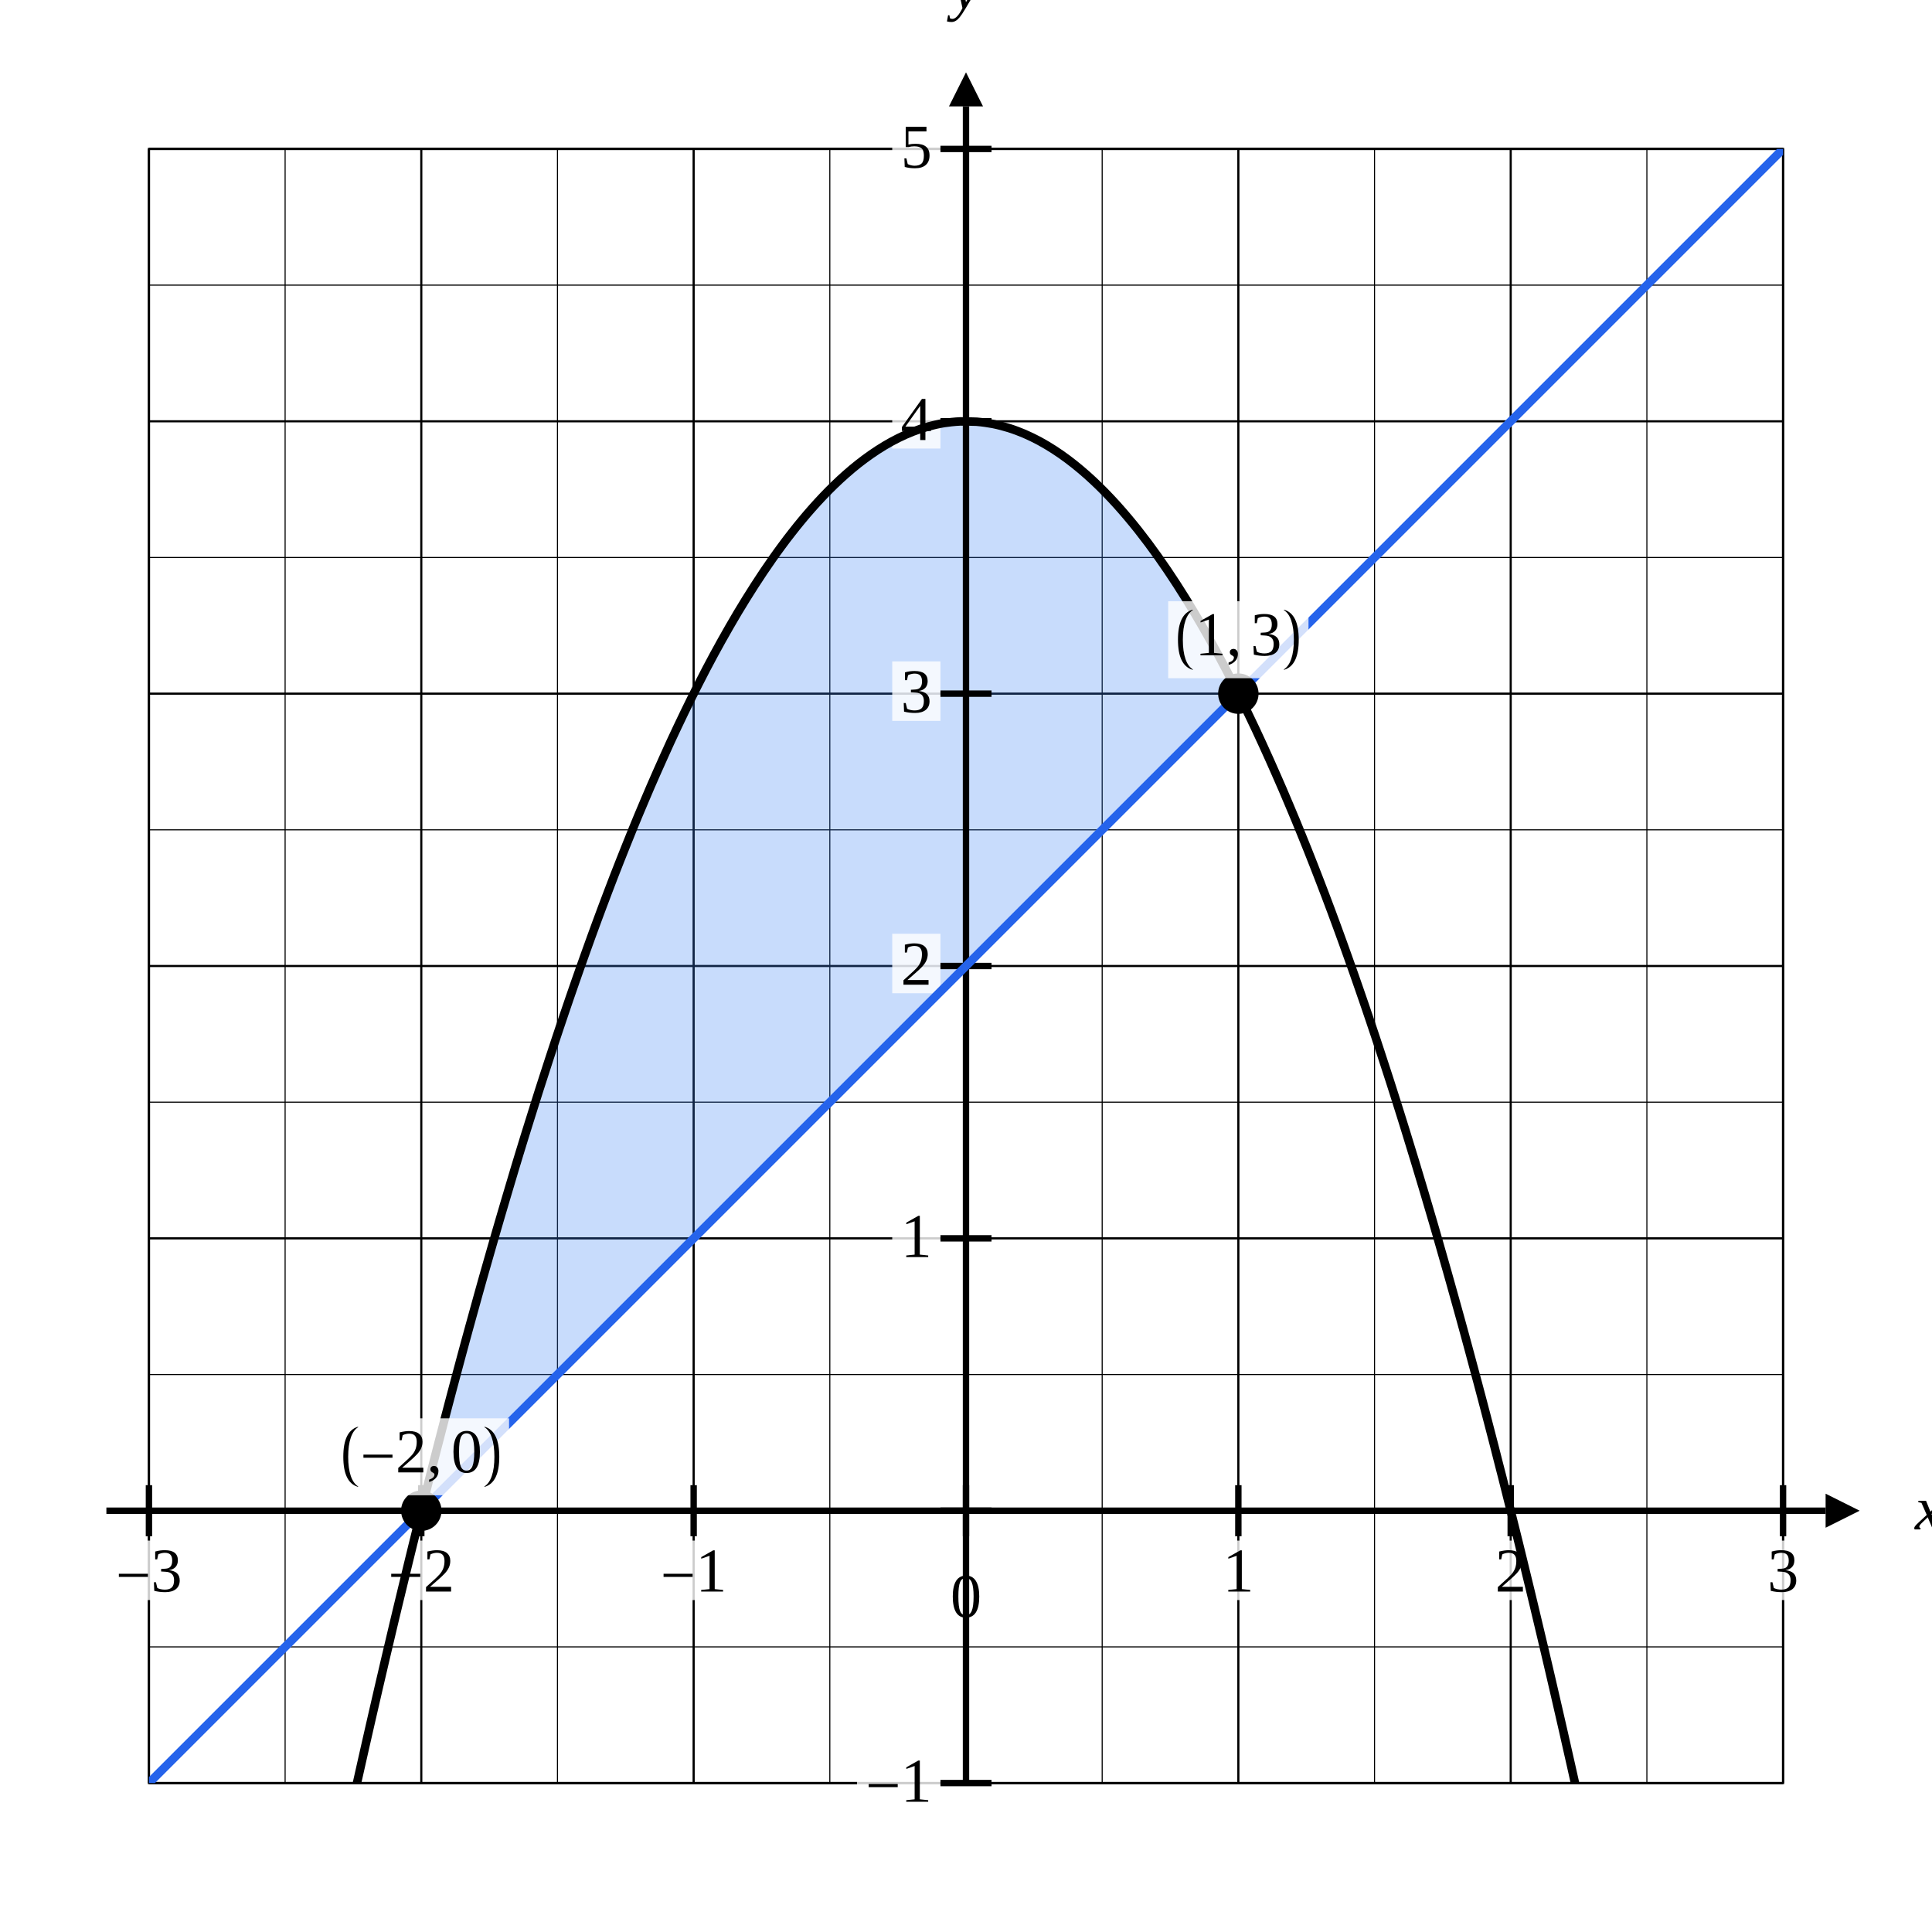
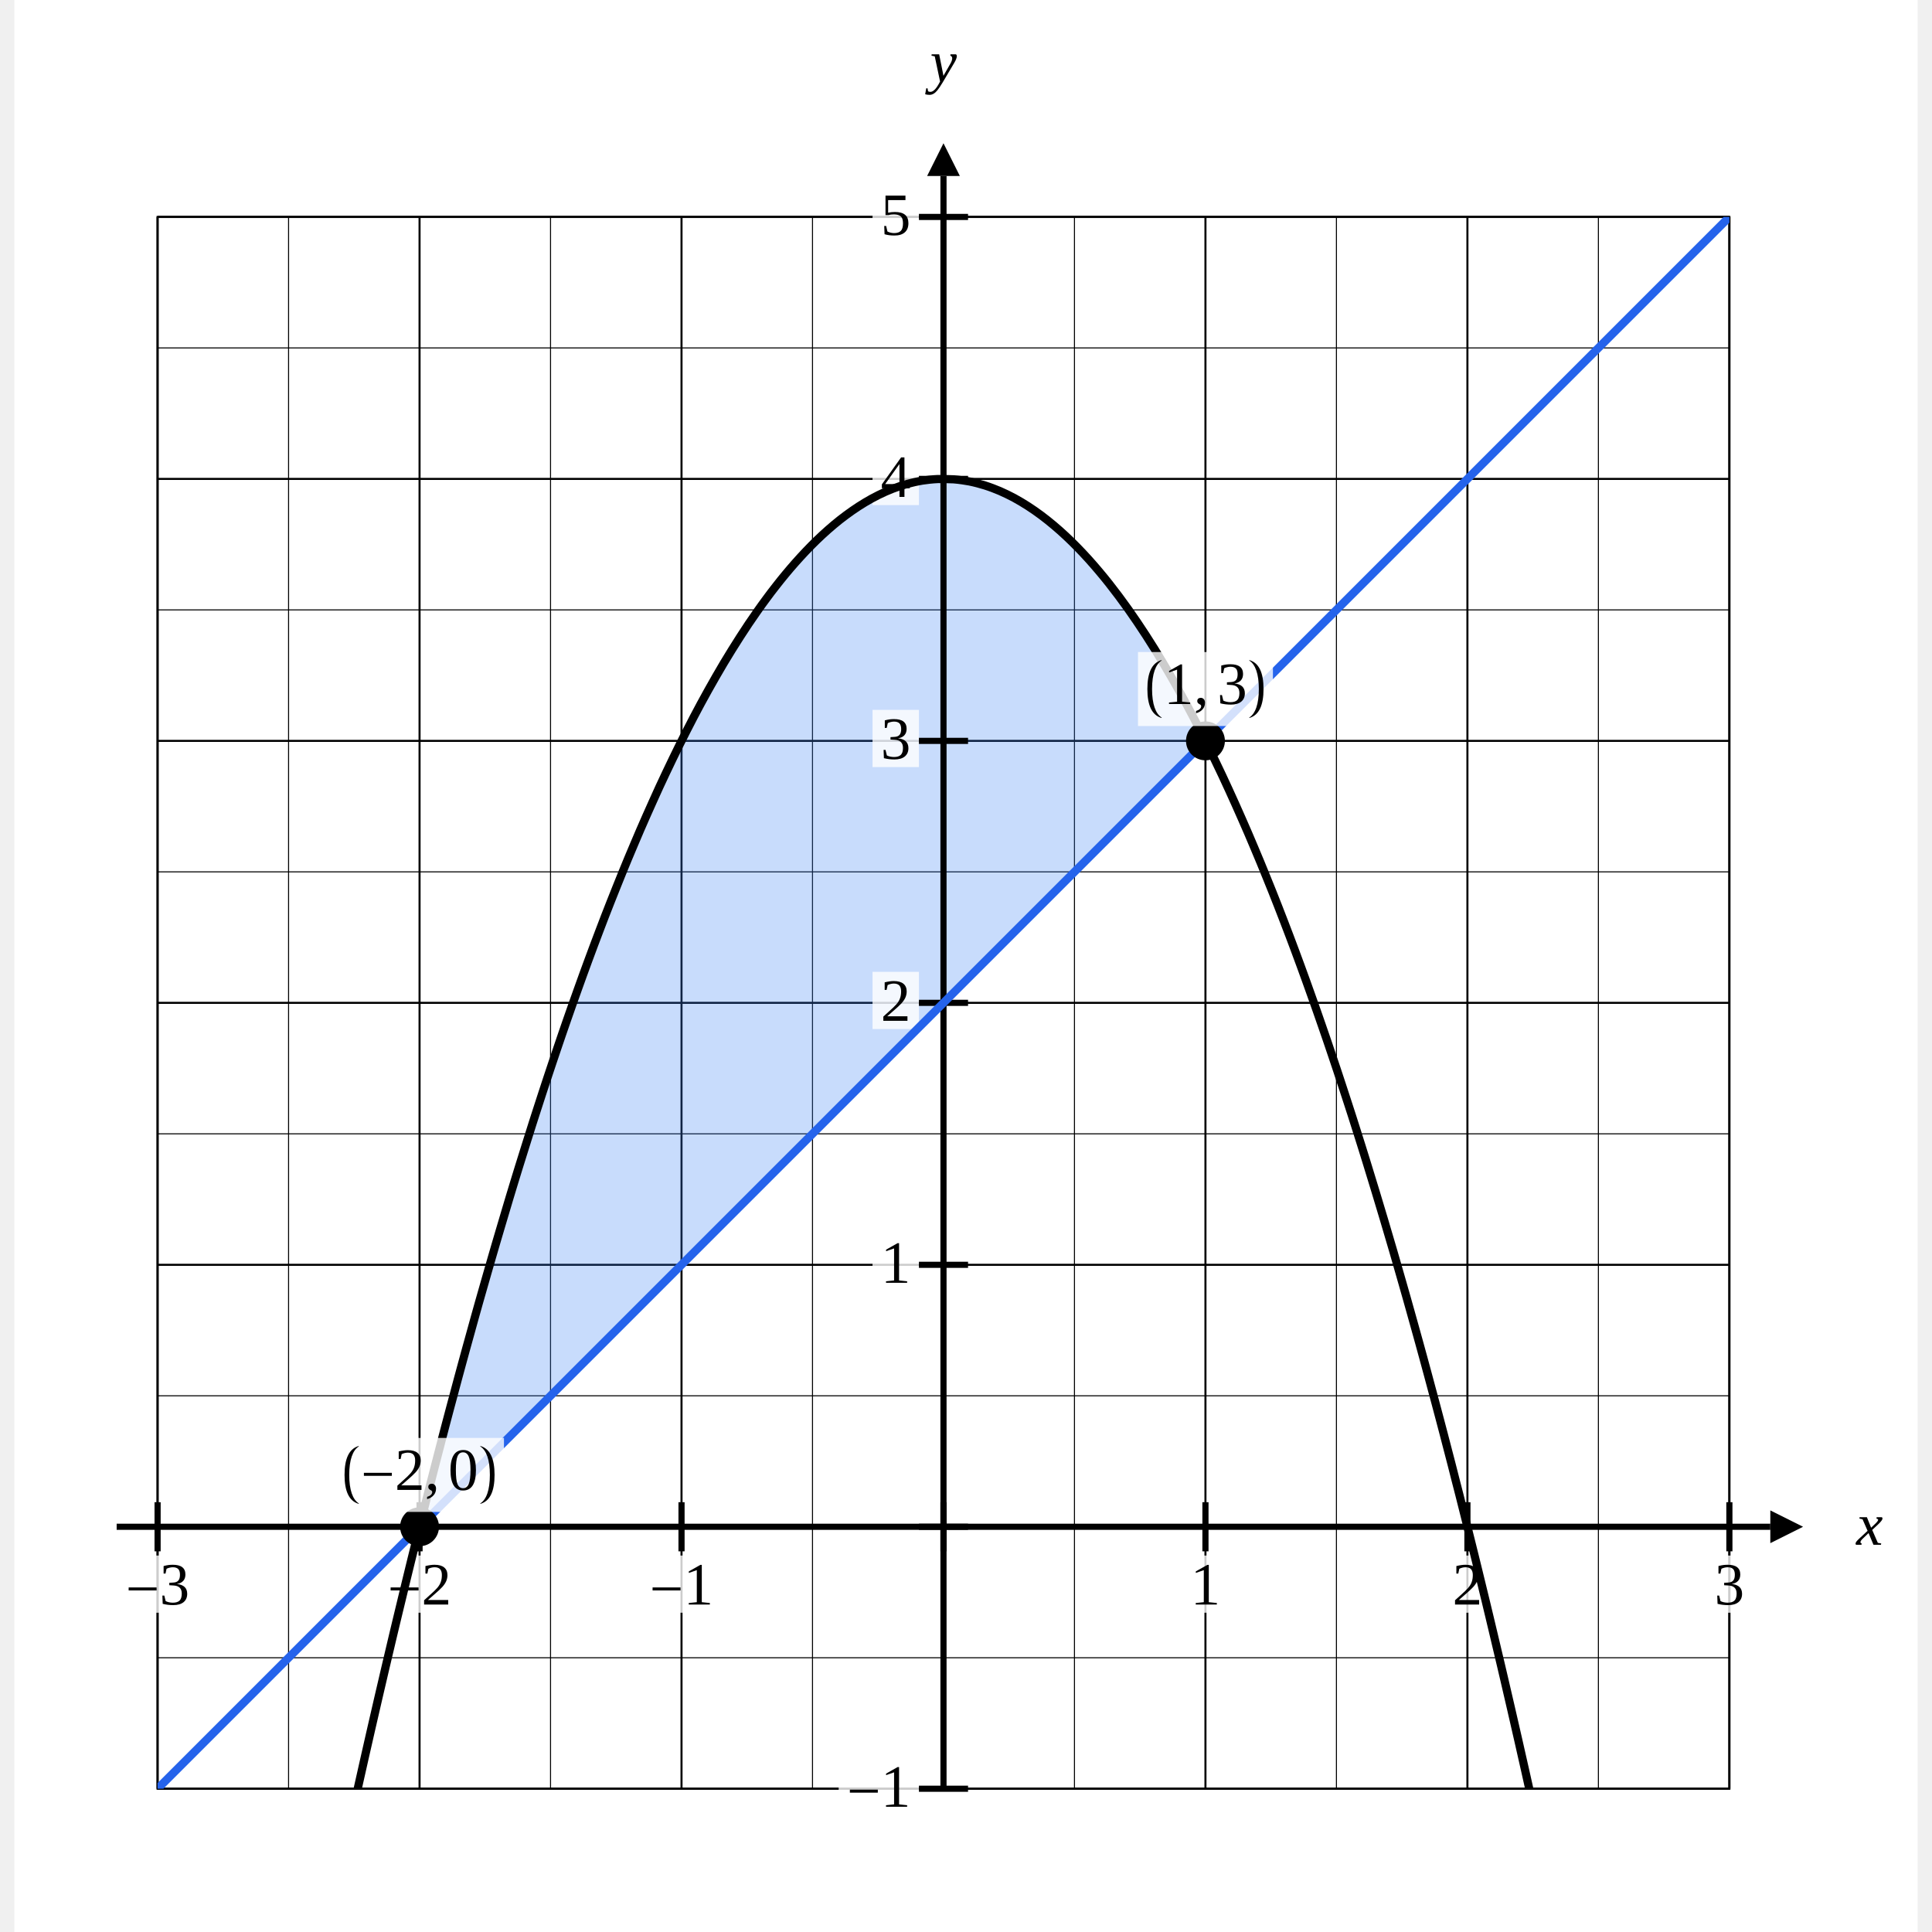
- <svg xmlns="http://www.w3.org/2000/svg" id="graph-svg" width="12cm" height="12cm" viewBox="0 0 454 454" style="display:block;background:#ffffff">
-   <rect x="0" y="0" width="454" height="454" fill="white" />
+ <svg xmlns="http://www.w3.org/2000/svg" id="graph-svg" width="12cm" height="12cm" viewBox="0 -18 465 472" style="display:block;background:#ffffff">
+   <rect x="0" y="-18" width="465" height="472" fill="white" />
  <defs>
    <clipPath id="graph-clip">
      <rect x="35" y="35" width="384" height="384" />
    </clipPath>
  </defs>
  <g class="grid-layer">
    <rect data-target-type="grid" data-target-id="border" x="35" y="35" width="384" height="384" fill="none" stroke="black" stroke-width="0.5" />
    <line data-target-type="grid" data-target-id="vertical" x1="35" y1="35" x2="35" y2="419" stroke="black" stroke-width="0.25" />
    <line data-target-type="grid" data-target-id="vertical" x1="67" y1="35" x2="67" y2="419" stroke="black" stroke-width="0.25" />
    <line data-target-type="grid" data-target-id="vertical" x1="99" y1="35" x2="99" y2="419" stroke="black" stroke-width="0.25" />
    <line data-target-type="grid" data-target-id="vertical" x1="131" y1="35" x2="131" y2="419" stroke="black" stroke-width="0.25" />
    <line data-target-type="grid" data-target-id="vertical" x1="163" y1="35" x2="163" y2="419" stroke="black" stroke-width="0.25" />
    <line data-target-type="grid" data-target-id="vertical" x1="195" y1="35" x2="195" y2="419" stroke="black" stroke-width="0.25" />
    <line data-target-type="grid" data-target-id="vertical" x1="227" y1="35" x2="227" y2="419" stroke="black" stroke-width="0.25" />
    <line data-target-type="grid" data-target-id="vertical" x1="259" y1="35" x2="259" y2="419" stroke="black" stroke-width="0.25" />
    <line data-target-type="grid" data-target-id="vertical" x1="291" y1="35" x2="291" y2="419" stroke="black" stroke-width="0.25" />
    <line data-target-type="grid" data-target-id="vertical" x1="323" y1="35" x2="323" y2="419" stroke="black" stroke-width="0.25" />
    <line data-target-type="grid" data-target-id="vertical" x1="355" y1="35" x2="355" y2="419" stroke="black" stroke-width="0.25" />
    <line data-target-type="grid" data-target-id="vertical" x1="387" y1="35" x2="387" y2="419" stroke="black" stroke-width="0.25" />
    <line data-target-type="grid" data-target-id="vertical" x1="419" y1="35" x2="419" y2="419" stroke="black" stroke-width="0.25" />
    <line data-target-type="grid" data-target-id="vertical" x1="35" y1="35" x2="35" y2="419" stroke="black" stroke-width="0.5" />
    <line data-target-type="grid" data-target-id="vertical" x1="99" y1="35" x2="99" y2="419" stroke="black" stroke-width="0.5" />
    <line data-target-type="grid" data-target-id="vertical" x1="163" y1="35" x2="163" y2="419" stroke="black" stroke-width="0.5" />
    <line data-target-type="grid" data-target-id="vertical" x1="227" y1="35" x2="227" y2="419" stroke="black" stroke-width="0.5" />
    <line data-target-type="grid" data-target-id="vertical" x1="291" y1="35" x2="291" y2="419" stroke="black" stroke-width="0.5" />
    <line data-target-type="grid" data-target-id="vertical" x1="355" y1="35" x2="355" y2="419" stroke="black" stroke-width="0.5" />
    <line data-target-type="grid" data-target-id="vertical" x1="419" y1="35" x2="419" y2="419" stroke="black" stroke-width="0.5" />
    <line data-target-type="grid" data-target-id="horizontal" x1="35" y1="419" x2="419" y2="419" stroke="black" stroke-width="0.25" />
    <line data-target-type="grid" data-target-id="horizontal" x1="35" y1="387" x2="419" y2="387" stroke="black" stroke-width="0.25" />
    <line data-target-type="grid" data-target-id="horizontal" x1="35" y1="355" x2="419" y2="355" stroke="black" stroke-width="0.25" />
    <line data-target-type="grid" data-target-id="horizontal" x1="35" y1="323" x2="419" y2="323" stroke="black" stroke-width="0.25" />
    <line data-target-type="grid" data-target-id="horizontal" x1="35" y1="291" x2="419" y2="291" stroke="black" stroke-width="0.25" />
    <line data-target-type="grid" data-target-id="horizontal" x1="35" y1="259" x2="419" y2="259" stroke="black" stroke-width="0.25" />
    <line data-target-type="grid" data-target-id="horizontal" x1="35" y1="227" x2="419" y2="227" stroke="black" stroke-width="0.25" />
    <line data-target-type="grid" data-target-id="horizontal" x1="35" y1="195" x2="419" y2="195" stroke="black" stroke-width="0.25" />
    <line data-target-type="grid" data-target-id="horizontal" x1="35" y1="163" x2="419" y2="163" stroke="black" stroke-width="0.25" />
    <line data-target-type="grid" data-target-id="horizontal" x1="35" y1="131" x2="419" y2="131" stroke="black" stroke-width="0.25" />
    <line data-target-type="grid" data-target-id="horizontal" x1="35" y1="99" x2="419" y2="99" stroke="black" stroke-width="0.25" />
    <line data-target-type="grid" data-target-id="horizontal" x1="35" y1="67" x2="419" y2="67" stroke="black" stroke-width="0.25" />
    <line data-target-type="grid" data-target-id="horizontal" x1="35" y1="35" x2="419" y2="35" stroke="black" stroke-width="0.25" />
    <line data-target-type="grid" data-target-id="horizontal" x1="35" y1="419" x2="419" y2="419" stroke="black" stroke-width="0.5" />
    <line data-target-type="grid" data-target-id="horizontal" x1="35" y1="355" x2="419" y2="355" stroke="black" stroke-width="0.5" />
    <line data-target-type="grid" data-target-id="horizontal" x1="35" y1="291" x2="419" y2="291" stroke="black" stroke-width="0.5" />
    <line data-target-type="grid" data-target-id="horizontal" x1="35" y1="227" x2="419" y2="227" stroke="black" stroke-width="0.5" />
    <line data-target-type="grid" data-target-id="horizontal" x1="35" y1="163" x2="419" y2="163" stroke="black" stroke-width="0.5" />
    <line data-target-type="grid" data-target-id="horizontal" x1="35" y1="99" x2="419" y2="99" stroke="black" stroke-width="0.5" />
    <line data-target-type="grid" data-target-id="horizontal" x1="35" y1="35" x2="419" y2="35" stroke="black" stroke-width="0.5" />
  </g>
  <g class="integrals-layer" clip-path="url(#graph-clip)">
    <g data-target-type="integral" data-target-id="int-1" style="cursor:context-menu">
      <g opacity="0.28">
        <path d="M 99.00 355.00 L 102.20 342.36 L 105.40 330.04 L 108.60 318.04 L 111.80 306.36 L 115.00 295.00 L 118.20 283.96 L 121.40 273.24 L 124.60 262.84 L 127.80 252.76 L 131.00 243.00 L 134.20 233.56 L 137.40 224.44 L 140.60 215.64 L 143.80 207.16 L 147.00 199.00 L 150.20 191.16 L 153.40 183.64 L 156.60 176.44 L 159.80 169.56 L 163.00 163.00 L 166.20 156.76 L 169.40 150.84 L 172.60 145.24 L 175.80 139.96 L 179.00 135.00 L 182.20 130.36 L 185.40 126.04 L 188.60 122.04 L 191.80 118.36 L 195.00 115.00 L 198.20 111.96 L 201.40 109.24 L 204.60 106.84 L 207.80 104.76 L 211.00 103.00 L 214.20 101.56 L 217.40 100.44 L 220.60 99.64 L 223.80 99.16 L 227.00 99.00 L 230.20 99.16 L 233.40 99.64 L 236.60 100.44 L 239.80 101.56 L 243.00 103.00 L 246.20 104.76 L 249.40 106.84 L 252.60 109.24 L 255.80 111.96 L 259.00 115.00 L 262.20 118.36 L 265.40 122.04 L 268.60 126.04 L 271.80 130.36 L 275.00 135.00 L 278.20 139.96 L 281.40 145.24 L 284.60 150.84 L 287.80 156.76 L 291.00 163.00 L 291.00 163.00 L 287.80 166.20 L 284.60 169.40 L 281.40 172.60 L 278.20 175.80 L 275.00 179.00 L 271.80 182.20 L 268.60 185.40 L 265.40 188.60 L 262.20 191.80 L 259.00 195.00 L 255.80 198.20 L 252.60 201.40 L 249.40 204.60 L 246.20 207.80 L 243.00 211.00 L 239.80 214.20 L 236.60 217.40 L 233.40 220.60 L 230.20 223.80 L 227.00 227.00 L 223.80 230.20 L 220.60 233.40 L 217.40 236.60 L 214.20 239.80 L 211.00 243.00 L 207.80 246.20 L 204.60 249.40 L 201.40 252.60 L 198.20 255.80 L 195.00 259.00 L 191.80 262.20 L 188.60 265.40 L 185.40 268.60 L 182.20 271.80 L 179.00 275.00 L 175.80 278.20 L 172.60 281.40 L 169.40 284.60 L 166.20 287.80 L 163.00 291.00 L 159.80 294.20 L 156.60 297.40 L 153.40 300.60 L 150.20 303.80 L 147.00 307.00 L 143.80 310.20 L 140.60 313.40 L 137.40 316.60 L 134.20 319.80 L 131.00 323.00 L 127.80 326.20 L 124.60 329.40 L 121.40 332.60 L 118.20 335.80 L 115.00 339.00 L 111.80 342.20 L 108.60 345.40 L 105.40 348.60 L 102.20 351.80 L 99.00 355.00 Z" fill="#3b82f6" stroke="#3b82f6" stroke-width="0.4" stroke-linejoin="round" />
      </g>
    </g>
  </g>
  <g class="axis-labels-layer">
    <rect x="25.196" y="362.025" width="19.607" height="13.975" fill="white" opacity="0.8" />
    <text x="27.196" y="375.056" font-size="14.668" font-family="Times New Roman" font-style="normal" font-weight="normal" fill="black" class="graph-content" style="white-space:pre">−</text>
    <text x="35.469" y="374" font-size="14.668" font-family="Times New Roman" font-style="normal" font-weight="normal" fill="black" class="graph-content" style="white-space:pre">3</text>
    <rect x="89.196" y="362.025" width="19.607" height="13.975" fill="white" opacity="0.8" />
    <text x="91.196" y="375.056" font-size="14.668" font-family="Times New Roman" font-style="normal" font-weight="normal" fill="black" class="graph-content" style="white-space:pre">−</text>
    <text x="99.469" y="374" font-size="14.668" font-family="Times New Roman" font-style="normal" font-weight="normal" fill="black" class="graph-content" style="white-space:pre">2</text>
    <rect x="153.196" y="362.025" width="19.607" height="13.975" fill="white" opacity="0.8" />
    <text x="155.196" y="375.056" font-size="14.668" font-family="Times New Roman" font-style="normal" font-weight="normal" fill="black" class="graph-content" style="white-space:pre">−</text>
    <text x="163.469" y="374" font-size="14.668" font-family="Times New Roman" font-style="normal" font-weight="normal" fill="black" class="graph-content" style="white-space:pre">1</text>
    <rect x="285.333" y="362.025" width="11.334" height="13.975" fill="white" opacity="0.8" />
    <text x="287.333" y="374" font-size="14.668" font-family="Times New Roman" font-style="normal" font-weight="normal" fill="black" class="graph-content" style="white-space:pre">1</text>
    <rect x="349.333" y="362.025" width="11.334" height="13.975" fill="white" opacity="0.8" />
    <text x="351.333" y="374" font-size="14.668" font-family="Times New Roman" font-style="normal" font-weight="normal" fill="black" class="graph-content" style="white-space:pre">2</text>
    <rect x="413.333" y="362.025" width="11.334" height="13.975" fill="white" opacity="0.8" />
    <text x="415.333" y="374" font-size="14.668" font-family="Times New Roman" font-style="normal" font-weight="normal" fill="black" class="graph-content" style="white-space:pre">3</text>
    <rect x="201.393" y="411.426" width="19.607" height="13.975" fill="white" opacity="0.8" />
    <text x="203.393" y="424.457" font-size="14.668" font-family="Times New Roman" font-style="normal" font-weight="normal" fill="black" class="graph-content" style="white-space:pre">−</text>
    <text x="211.666" y="423.401" font-size="14.668" font-family="Times New Roman" font-style="normal" font-weight="normal" fill="black" class="graph-content" style="white-space:pre">1</text>
    <rect x="209.666" y="283.426" width="11.334" height="13.975" fill="white" opacity="0.8" />
    <text x="211.666" y="295.401" font-size="14.668" font-family="Times New Roman" font-style="normal" font-weight="normal" fill="black" class="graph-content" style="white-space:pre">1</text>
    <rect x="209.666" y="219.426" width="11.334" height="13.975" fill="white" opacity="0.8" />
    <text x="211.666" y="231.401" font-size="14.668" font-family="Times New Roman" font-style="normal" font-weight="normal" fill="black" class="graph-content" style="white-space:pre">2</text>
    <rect x="209.666" y="155.426" width="11.334" height="13.975" fill="white" opacity="0.8" />
    <text x="211.666" y="167.401" font-size="14.668" font-family="Times New Roman" font-style="normal" font-weight="normal" fill="black" class="graph-content" style="white-space:pre">3</text>
    <rect x="209.666" y="91.426" width="11.334" height="13.975" fill="white" opacity="0.8" />
    <text x="211.666" y="103.401" font-size="14.668" font-family="Times New Roman" font-style="normal" font-weight="normal" fill="black" class="graph-content" style="white-space:pre">4</text>
    <rect x="209.666" y="27.426" width="11.334" height="13.975" fill="white" opacity="0.8" />
    <text x="211.666" y="39.401" font-size="14.668" font-family="Times New Roman" font-style="normal" font-weight="normal" fill="black" class="graph-content" style="white-space:pre">5</text>
    <g data-target-type="axis-label" data-target-id="x" style="cursor:default">
      <text x="450" y="359.401" font-size="14.668" font-family="Times New Roman" font-style="italic" font-weight="normal" fill="black" class="graph-content" style="white-space:pre">x</text>
    </g>
    <g data-target-type="axis-label" data-target-id="y" style="cursor:default">
      <text x="223.744" y="2" font-size="14.668" font-family="Times New Roman" font-style="italic" font-weight="normal" fill="black" class="graph-content" style="white-space:pre">y</text>
    </g>
-     <g data-target-type="axis-label" data-target-id="origin" style="cursor:default">
-       <rect x="221.333" y="368.025" width="11.334" height="13.975" fill="white" opacity="0.8" />
-       <text x="223.333" y="380" font-size="14.668" font-family="Times New Roman" font-style="normal" font-weight="normal" fill="black" class="graph-content" style="white-space:pre">0</text>
-     </g>
  </g>
  <g class="axis-layer">
    <line x1="35" y1="349" x2="35" y2="361" stroke="black" stroke-width="1.5" />
    <line x1="99" y1="349" x2="99" y2="361" stroke="black" stroke-width="1.5" />
    <line x1="163" y1="349" x2="163" y2="361" stroke="black" stroke-width="1.5" />
    <line x1="227" y1="349" x2="227" y2="361" stroke="black" stroke-width="1.5" />
    <line x1="291" y1="349" x2="291" y2="361" stroke="black" stroke-width="1.5" />
    <line x1="355" y1="349" x2="355" y2="361" stroke="black" stroke-width="1.5" />
    <line x1="419" y1="349" x2="419" y2="361" stroke="black" stroke-width="1.5" />
    <line x1="221" y1="419" x2="233" y2="419" stroke="black" stroke-width="1.5" />
    <line x1="221" y1="355" x2="233" y2="355" stroke="black" stroke-width="1.5" />
    <line x1="221" y1="291" x2="233" y2="291" stroke="black" stroke-width="1.5" />
    <line x1="221" y1="227" x2="233" y2="227" stroke="black" stroke-width="1.5" />
    <line x1="221" y1="163" x2="233" y2="163" stroke="black" stroke-width="1.5" />
    <line x1="221" y1="99" x2="233" y2="99" stroke="black" stroke-width="1.5" />
    <line x1="221" y1="35" x2="233" y2="35" stroke="black" stroke-width="1.5" />
    <line data-target-type="axis" data-target-id="y" x1="227" y1="25" x2="227" y2="419" stroke="black" stroke-width="1.5" />
    <g data-target-type="axis" data-target-id="y" style="cursor:default">
      <polygon points="227,17 223,25 231,25" fill="black" />
    </g>
    <line data-target-type="axis" data-target-id="x" x1="25" y1="355" x2="429" y2="355" stroke="black" stroke-width="1.5" />
    <g data-target-type="axis" data-target-id="x" style="cursor:default">
      <polygon points="437,355 429,351 429,359" fill="black" />
    </g>
  </g>
  <g class="vlines-layer" clip-path="url(#graph-clip)" />
  <g class="functions-layer" clip-path="url(#graph-clip)">
    <g data-target-type="function" data-target-id="f1" style="cursor:context-menu">
      <path d="M 35.00 675.00 C 35.21 673.74, 35.42 672.48, 35.63 671.22 C 35.84 669.96, 36.05 668.70, 36.26 667.44 C 36.48 666.18, 36.69 664.91, 36.90 663.66 C 37.11 662.40, 37.32 661.13, 37.54 659.88 C 37.75 658.62, 37.96 657.35, 38.18 656.10 C 38.39 654.84, 38.60 653.57, 38.82 652.32 C 39.03 651.06, 39.25 649.80, 39.46 648.54 C 39.68 647.28, 39.89 646.02, 40.11 644.76 C 40.32 643.50, 40.54 642.24, 40.76 640.98 C 40.97 639.72, 41.19 638.46, 41.41 637.20 C 41.62 635.94, 41.84 634.68, 42.06 633.42 C 42.28 632.17, 42.50 630.90, 42.71 629.65 C 42.93 628.39, 43.15 627.13, 43.37 625.87 C 43.59 624.61, 43.81 623.35, 44.03 622.09 C 44.25 620.84, 44.47 619.58, 44.69 618.32 C 44.91 617.06, 45.13 615.80, 45.36 614.54 C 45.58 613.29, 45.80 612.03, 46.02 610.77 C 46.24 609.51, 46.47 608.25, 46.69 606.99 C 46.91 605.74, 47.14 604.48, 47.36 603.22 C 47.59 601.96, 47.81 600.70, 48.03 599.45 C 48.26 598.19, 48.49 596.93, 48.71 595.67 C 48.94 594.42, 49.16 593.16, 49.39 591.90 C 49.62 590.64, 49.84 589.39, 50.07 588.13 C 50.30 586.87, 50.53 585.61, 50.75 584.36 C 50.98 583.10, 51.21 581.84, 51.44 580.59 C 51.67 579.33, 51.90 578.07, 52.13 576.82 C 52.36 575.56, 52.59 574.30, 52.82 573.05 C 53.05 571.79, 53.28 570.53, 53.51 569.28 C 53.74 568.02, 53.98 566.76, 54.21 565.51 C 54.44 564.25, 54.68 563.00, 54.91 561.74 C 55.14 560.49, 55.38 559.23, 55.61 557.97 C 55.85 556.72, 56.08 555.46, 56.32 554.21 C 56.55 552.95, 56.79 551.69, 57.02 550.44 C 57.26 549.19, 57.50 547.93, 57.73 546.67 C 57.97 545.42, 58.21 544.16, 58.45 542.91 C 58.68 541.65, 58.92 540.40, 59.16 539.14 C 59.40 537.89, 59.64 536.63, 59.88 535.38 C 60.12 534.13, 60.36 532.87, 60.60 531.62 C 60.85 530.36, 61.09 529.11, 61.33 527.85 C 61.57 526.60, 61.81 525.34, 62.06 524.09 C 62.30 522.84, 62.55 521.58, 62.79 520.33 C 63.03 519.08, 63.28 517.82, 63.52 516.57 C 63.77 515.32, 64.02 514.06, 64.26 512.81 C 64.51 511.56, 64.76 510.30, 65.00 509.05 C 65.25 507.80, 65.50 506.54, 65.75 505.29 C 65.99 504.04, 66.24 502.79, 66.49 501.54 C 66.74 500.28, 66.99 499.03, 67.24 497.78 C 67.50 496.53, 67.75 495.27, 68.00 494.02 C 68.25 492.77, 68.50 491.52, 68.76 490.27 C 69.01 489.01, 69.26 487.76, 69.52 486.51 C 69.77 485.26, 70.03 484.01, 70.28 482.76 C 70.54 481.51, 70.79 480.25, 71.05 479.00 C 71.31 477.75, 71.56 476.50, 71.82 475.25 C 72.08 474.00, 72.34 472.75, 72.60 471.50 C 72.86 470.25, 73.12 469.00, 73.38 467.75 C 73.64 466.50, 73.90 465.25, 74.16 464.00 C 74.42 462.75, 74.68 461.50, 74.95 460.25 C 75.21 459.00, 75.47 457.75, 75.74 456.50 C 76.00 455.25, 76.27 454.00, 76.53 452.76 C 76.80 451.51, 77.07 450.26, 77.33 449.01 C 77.60 447.76, 77.87 446.51, 78.13 445.27 C 78.40 444.02, 78.67 442.77, 78.94 441.52 C 79.21 440.27, 79.48 439.02, 79.75 437.78 C 80.02 436.53, 80.30 435.28, 80.57 434.04 C 80.84 432.79, 81.11 431.54, 81.39 430.30 C 81.66 429.05, 81.94 427.80, 82.21 426.56 C 82.49 425.31, 82.76 424.06, 83.04 422.82 C 83.32 421.57, 83.60 420.32, 83.87 419.08 C 84.15 417.83, 84.43 416.58, 84.71 415.34 C 84.99 414.10, 85.27 412.85, 85.55 411.61 C 85.84 410.36, 86.12 409.11, 86.40 407.87 C 86.68 406.63, 86.97 405.38, 87.25 404.14 C 87.54 402.90, 87.83 401.65, 88.11 400.41 C 88.40 399.17, 88.69 397.92, 88.97 396.68 C 89.26 395.44, 89.55 394.19, 89.84 392.95 C 90.13 391.71, 90.42 390.46, 90.71 389.22 C 91.00 387.98, 91.30 386.73, 91.59 385.50 C 91.88 384.25, 92.18 383.01, 92.47 381.77 C 92.77 380.53, 93.07 379.28, 93.36 378.05 C 93.66 376.81, 93.96 375.56, 94.26 374.32 C 94.56 373.08, 94.86 371.84, 95.16 370.60 C 95.46 369.36, 95.76 368.12, 96.06 366.89 C 96.37 365.65, 96.67 364.40, 96.97 363.17 C 97.28 361.93, 97.59 360.69, 97.89 359.45 C 98.20 358.21, 98.51 356.97, 98.82 355.74 C 99.12 354.50, 99.44 353.26, 99.75 352.03 C 100.06 350.79, 100.37 349.55, 100.68 348.32 C 101.00 347.08, 101.31 345.84, 101.62 344.61 C 101.94 343.37, 102.26 342.13, 102.57 340.90 C 102.89 339.67, 103.21 338.43, 103.53 337.20 C 103.85 335.96, 104.17 334.72, 104.49 333.49 C 104.82 332.26, 105.14 331.02, 105.46 329.79 C 105.79 328.56, 106.12 327.32, 106.44 326.09 C 106.77 324.86, 107.10 323.63, 107.43 322.40 C 107.76 321.17, 108.09 319.93, 108.42 318.70 C 108.75 317.47, 109.09 316.24, 109.42 315.01 C 109.76 313.78, 110.09 312.55, 110.43 311.32 C 110.77 310.09, 111.11 308.86, 111.45 307.64 C 111.79 306.41, 112.13 305.17, 112.47 303.95 C 112.81 302.73, 113.16 301.49, 113.50 300.27 C 113.85 299.04, 114.20 297.81, 114.55 296.59 C 114.89 295.37, 115.25 294.14, 115.60 292.92 C 115.95 291.69, 116.30 290.46, 116.66 289.24 C 117.01 288.02, 117.37 286.79, 117.73 285.57 C 118.08 284.35, 118.45 283.12, 118.81 281.91 C 119.17 280.68, 119.53 279.46, 119.90 278.24 C 120.26 277.02, 120.63 275.79, 120.99 274.58 C 121.36 273.36, 121.73 272.14, 122.10 270.92 C 122.48 269.71, 122.85 268.48, 123.22 267.27 C 123.60 266.05, 123.98 264.83, 124.36 263.62 C 124.73 262.41, 125.12 261.18, 125.50 259.98 C 125.88 258.76, 126.27 257.54, 126.65 256.33 C 127.04 255.12, 127.43 253.90, 127.82 252.70 C 128.21 251.49, 128.61 250.27, 129.00 249.06 C 129.39 247.85, 129.79 246.64, 130.19 245.44 C 130.59 244.23, 130.99 243.01, 131.40 241.81 C 131.80 240.61, 132.21 239.39, 132.62 238.19 C 133.02 236.99, 133.44 235.78, 133.85 234.58 C 134.26 233.38, 134.68 232.17, 135.10 230.97 C 135.51 229.77, 135.94 228.57, 136.36 227.37 C 136.78 226.17, 137.21 224.97, 137.64 223.78 C 138.07 222.58, 138.50 221.38, 138.93 220.19 C 139.37 218.99, 139.81 217.79, 140.24 216.61 C 140.68 215.41, 141.13 214.21, 141.57 213.03 C 142.02 211.84, 142.47 210.64, 142.92 209.46 C 143.37 208.28, 143.83 207.08, 144.28 205.90 C 144.74 204.72, 145.21 203.53, 145.67 202.35 C 146.13 201.17, 146.61 199.98, 147.08 198.81 C 147.55 197.63, 148.03 196.44, 148.50 195.28 C 148.98 194.10, 149.47 192.92, 149.95 191.75 C 150.44 190.58, 150.93 189.40, 151.43 188.24 C 151.92 187.07, 152.42 185.90, 152.92 184.74 C 153.43 183.58, 153.94 182.40, 154.45 181.25 C 154.96 180.09, 155.48 178.92, 156.00 177.78 C 156.52 176.62, 157.05 175.45, 157.57 174.31 C 158.10 173.16, 158.64 172.00, 159.18 170.87 C 159.72 169.72, 160.27 168.57, 160.82 167.44 C 161.37 166.30, 161.93 165.15, 162.49 164.02 C 163.05 162.89, 163.63 161.74, 164.20 160.63 C 164.77 159.50, 165.36 158.36, 165.94 157.25 C 166.53 156.14, 167.13 155.00, 167.72 153.90 C 168.32 152.79, 168.94 151.67, 169.55 150.57 C 170.16 149.47, 170.79 148.36, 171.42 147.27 C 172.04 146.18, 172.69 145.08, 173.33 144.00 C 173.98 142.92, 174.64 141.83, 175.30 140.77 C 175.96 139.70, 176.65 138.61, 177.32 137.57 C 178.00 136.51, 178.71 135.44, 179.40 134.40 C 180.10 133.37, 180.83 132.30, 181.54 131.29 C 182.26 130.27, 183.01 129.22, 183.75 128.23 C 184.49 127.22, 185.27 126.19, 186.04 125.22 C 186.80 124.24, 187.61 123.23, 188.40 122.28 C 189.19 121.33, 190.03 120.34, 190.85 119.42 C 191.67 118.49, 192.55 117.54, 193.40 116.64 C 194.24 115.75, 195.16 114.83, 196.04 113.97 C 196.92 113.12, 197.88 112.23, 198.80 111.42 C 199.71 110.62, 200.72 109.77, 201.68 109.01 C 202.63 108.27, 203.69 107.47, 204.70 106.77 C 205.67 106.09, 206.80 105.36, 207.85 104.73 C 208.85 104.13, 210.04 103.47, 211.14 102.93 C 212.16 102.42, 213.43 101.85, 214.58 101.41 C 215.60 101.01, 216.97 100.55, 218.16 100.22 C 219.14 99.95, 220.63 99.61, 221.86 99.41 C 222.66 99.28, 224.39 99.08, 225.65 99.03 C 226.20 99.01, 229.20 99.07, 229.49 99.10 C 230.77 99.20, 232.43 99.45, 233.32 99.62 C 234.58 99.87, 236.07 100.27, 237.09 100.59 C 238.31 100.97, 239.69 101.50, 240.75 101.95 C 241.93 102.46, 243.22 103.09, 244.28 103.66 C 245.40 104.27, 246.62 105.00, 247.66 105.67 C 248.73 106.36, 249.88 107.16, 250.88 107.91 C 251.91 108.68, 252.99 109.54, 253.96 110.36 C 254.94 111.18, 255.97 112.10, 256.90 112.97 C 257.83 113.84, 258.81 114.80, 259.70 115.71 C 260.60 116.63, 261.53 117.62, 262.39 118.57 C 263.25 119.52, 264.13 120.54, 264.96 121.52 C 265.79 122.50, 266.64 123.54, 267.44 124.55 C 268.23 125.56, 269.05 126.62, 269.82 127.65 C 270.59 128.68, 271.37 129.76, 272.12 130.81 C 272.86 131.85, 273.62 132.95, 274.34 134.02 C 275.06 135.08, 275.79 136.19, 276.49 137.27 C 277.19 138.35, 277.90 139.47, 278.58 140.57 C 279.25 141.65, 279.94 142.78, 280.60 143.89 C 281.26 144.99, 281.93 146.13, 282.57 147.25 C 283.21 148.36, 283.86 149.51, 284.49 150.64 C 285.11 151.75, 285.74 152.91, 286.35 154.04 C 286.96 155.17, 287.58 156.33, 288.18 157.48 C 288.77 158.61, 289.37 159.78, 289.96 160.93 C 290.54 162.07, 291.12 163.24, 291.70 164.40 C 292.26 165.55, 292.84 166.72, 293.40 167.89 C 293.95 169.04, 294.52 170.22, 295.07 171.39 C 295.61 172.55, 296.16 173.73, 296.70 174.91 C 297.23 176.07, 297.77 177.26, 298.30 178.44 C 298.83 179.60, 299.36 180.80, 299.87 181.98 C 300.39 183.15, 300.91 184.35, 301.42 185.53 C 301.92 186.71, 302.43 187.91, 302.93 189.09 C 303.43 190.27, 303.93 191.48, 304.43 192.67 C 304.91 193.85, 305.41 195.06, 305.89 196.25 C 306.37 197.44, 306.86 198.64, 307.34 199.84 C 307.81 201.03, 308.29 202.24, 308.76 203.44 C 309.22 204.63, 309.69 205.84, 310.16 207.05 C 310.62 208.24, 311.08 209.46, 311.54 210.66 C 311.99 211.86, 312.45 213.07, 312.90 214.28 C 313.34 215.48, 313.79 216.70, 314.24 217.91 C 314.68 219.11, 315.12 220.33, 315.56 221.54 C 315.99 222.74, 316.43 223.96, 316.86 225.18 C 317.29 226.38, 317.72 227.61, 318.15 228.82 C 318.58 230.03, 319.00 231.25, 319.42 232.47 C 319.84 233.68, 320.26 234.91, 320.68 236.12 C 321.09 237.33, 321.51 238.56, 321.92 239.78 C 322.33 240.99, 322.74 242.22, 323.15 243.44 C 323.55 244.66, 323.96 245.89, 324.36 247.11 C 324.76 248.33, 325.16 249.56, 325.56 250.78 C 325.95 252.00, 326.35 253.23, 326.75 254.45 C 327.14 255.67, 327.53 256.91, 327.92 258.13 C 328.31 259.35, 328.69 260.59, 329.08 261.81 C 329.46 263.04, 329.85 264.27, 330.23 265.50 C 330.61 266.72, 330.99 267.96, 331.36 269.19 C 331.74 270.41, 332.12 271.65, 332.49 272.88 C 332.86 274.10, 333.24 275.34, 333.60 276.57 C 333.97 277.80, 334.34 279.04, 334.71 280.27 C 335.07 281.50, 335.44 282.74, 335.80 283.97 C 336.16 285.20, 336.53 286.44, 336.89 287.67 C 337.24 288.90, 337.60 290.14, 337.96 291.38 C 338.31 292.61, 338.67 293.85, 339.02 295.08 C 339.38 296.31, 339.73 297.56, 340.08 298.79 C 340.43 300.02, 340.78 301.27, 341.12 302.50 C 341.47 303.74, 341.82 304.98, 342.16 306.22 C 342.50 307.45, 342.85 308.70, 343.19 309.93 C 343.53 311.17, 343.87 312.41, 344.21 313.65 C 344.55 314.89, 344.88 316.13, 345.22 317.37 C 345.55 318.61, 345.89 319.86, 346.22 321.10 C 346.55 322.33, 346.89 323.58, 347.22 324.82 C 347.55 326.06, 347.88 327.30, 348.21 328.55 C 348.53 329.78, 348.86 331.03, 349.19 332.27 C 349.51 333.51, 349.84 334.76, 350.16 336.00 C 350.48 337.24, 350.80 338.49, 351.13 339.73 C 351.44 340.97, 351.77 342.22, 352.08 343.47 C 352.40 344.71, 352.72 345.96, 353.04 347.20 C 353.35 348.44, 353.67 349.69, 353.98 350.94 C 354.29 352.18, 354.61 353.43, 354.92 354.68 C 355.23 355.92, 355.54 357.17, 355.85 358.41 C 356.16 359.66, 356.47 360.91, 356.78 362.15 C 357.08 363.40, 357.39 364.65, 357.70 365.90 C 358.00 367.14, 358.31 368.39, 358.61 369.64 C 358.91 370.88, 359.21 372.13, 359.52 373.38 C 359.82 374.63, 360.12 375.88, 360.42 377.13 C 360.72 378.37, 361.02 379.63, 361.31 380.87 C 361.61 382.12, 361.91 383.37, 362.20 384.62 C 362.50 385.87, 362.79 387.12, 363.09 388.37 C 363.38 389.62, 363.67 390.87, 363.97 392.12 C 364.26 393.37, 364.55 394.62, 364.84 395.87 C 365.13 397.12, 365.42 398.37, 365.71 399.63 C 366.00 400.87, 366.28 402.13, 366.57 403.38 C 366.86 404.63, 367.14 405.88, 367.43 407.13 C 367.71 408.38, 368.00 409.64, 368.28 410.89 C 368.57 412.14, 368.85 413.39, 369.13 414.64 C 369.41 415.89, 369.69 417.15, 369.97 418.40 C 370.25 419.65, 370.53 420.91, 370.81 422.16 C 371.09 423.41, 371.37 424.67, 371.65 425.92 C 371.92 427.17, 372.20 428.43, 372.48 429.68 C 372.75 430.93, 373.03 432.19, 373.30 433.44 C 373.58 434.69, 373.85 435.95, 374.12 437.20 C 374.39 438.45, 374.67 439.71, 374.94 440.97 C 375.21 442.22, 375.48 443.47, 375.75 444.73 C 376.02 445.98, 376.29 447.24, 376.56 448.49 C 376.83 449.74, 377.09 451.00, 377.36 452.26 C 377.63 453.51, 377.89 454.77, 378.16 456.02 C 378.43 457.28, 378.69 458.53, 378.96 459.79 C 379.22 461.04, 379.48 462.30, 379.75 463.56 C 380.01 464.81, 380.27 466.07, 380.53 467.33 C 380.80 468.58, 381.06 469.84, 381.32 471.09 C 381.58 472.35, 381.84 473.61, 382.10 474.86 C 382.36 476.12, 382.62 477.38, 382.87 478.63 C 383.13 479.89, 383.39 481.15, 383.65 482.41 C 383.90 483.66, 384.16 484.92, 384.41 486.18 C 384.67 487.43, 384.93 488.69, 385.18 489.95 C 385.43 491.20, 385.69 492.46, 385.94 493.72 C 386.19 494.98, 386.45 496.24, 386.70 497.50 C 386.95 498.75, 387.20 500.01, 387.45 501.27 C 387.70 502.52, 387.95 503.79, 388.20 505.04 C 388.45 506.30, 388.70 507.56, 388.95 508.82 C 389.20 510.07, 389.45 511.34, 389.70 512.60 C 389.94 513.85, 390.19 515.11, 390.44 516.37 C 390.68 517.63, 390.93 518.89, 391.18 520.15 C 391.42 521.40, 391.67 522.67, 391.91 523.93 C 392.15 525.18, 392.40 526.44, 392.64 527.70 C 392.88 528.96, 393.13 530.22, 393.37 531.48 C 393.61 532.74, 393.85 534.00, 394.10 535.26 C 394.34 536.52, 394.58 537.78, 394.82 539.04 C 395.06 540.30, 395.30 541.56, 395.54 542.82 C 395.78 544.08, 396.01 545.34, 396.25 546.60 C 396.49 547.86, 396.73 549.12, 396.97 550.38 C 397.20 551.64, 397.44 552.90, 397.68 554.16 C 397.91 555.42, 398.15 556.69, 398.38 557.95 C 398.62 559.20, 398.85 560.47, 399.09 561.73 C 399.32 562.99, 399.56 564.25, 399.79 565.51 C 400.02 566.77, 400.26 568.03, 400.49 569.30 C 400.72 570.55, 400.96 571.82, 401.19 573.08 C 401.42 574.34, 401.65 575.60, 401.88 576.86 C 402.11 578.12, 402.34 579.39, 402.57 580.65 C 402.80 581.91, 403.03 583.17, 403.26 584.43 C 403.49 585.69, 403.72 586.96, 403.95 588.22 C 404.17 589.48, 404.40 590.74, 404.63 592.01 C 404.86 593.27, 405.08 594.53, 405.31 595.79 C 405.54 597.05, 405.76 598.32, 405.99 599.58 C 406.21 600.84, 406.44 602.10, 406.66 603.37 C 406.89 604.63, 407.11 605.89, 407.34 607.15 C 407.56 608.41, 407.79 609.68, 408.01 610.94 C 408.23 612.20, 408.46 613.47, 408.68 614.73 C 408.90 615.99, 409.12 617.26, 409.34 618.52 C 409.56 619.78, 409.79 621.04, 410.01 622.31 C 410.23 623.57, 410.45 624.83, 410.67 626.10 C 410.89 627.36, 411.11 628.62, 411.33 629.89 C 411.55 631.15, 411.77 632.41, 411.98 633.68 C 412.20 634.94, 412.42 636.20, 412.64 637.47 C 412.86 638.73, 413.07 639.99, 413.29 641.26 C 413.51 642.52, 413.73 643.79, 413.94 645.05 C 414.16 646.31, 414.37 647.58, 414.59 648.84 C 414.80 650.10, 415.02 651.37, 415.24 652.63 C 415.45 653.89, 415.66 655.16, 415.88 656.42 C 416.09 657.69, 416.31 658.95, 416.52 660.22 C 416.73 661.48, 416.95 662.75, 417.16 664.01 C 417.37 665.27, 417.58 666.54, 417.80 667.80 C 418.01 669.07, 418.22 670.33, 418.43 671.60 C 418.62 672.73, 418.81 673.87, 419.00 675.00 " fill="none" stroke="#000000" stroke-width="2" />
    </g>
    <g data-target-type="function" data-target-id="f2" style="cursor:context-menu">
      <path d="M 35.00 419.00 C 35.91 418.09, 36.81 417.19, 37.72 416.28 C 38.62 415.38, 39.53 414.47, 40.43 413.57 C 41.34 412.66, 42.24 411.76, 43.15 410.85 C 44.05 409.95, 44.96 409.04, 45.86 408.14 C 46.77 407.23, 47.67 406.33, 48.58 405.42 C 49.48 404.52, 50.39 403.61, 51.29 402.71 C 52.20 401.80, 53.10 400.90, 54.01 399.99 C 54.91 399.09, 55.82 398.18, 56.72 397.28 C 57.63 396.37, 58.53 395.47, 59.44 394.56 C 60.34 393.66, 61.25 392.75, 62.15 391.85 C 63.06 390.94, 63.96 390.04, 64.87 389.13 C 65.77 388.23, 66.68 387.32, 67.58 386.42 C 68.49 385.51, 69.39 384.61, 70.30 383.70 C 71.20 382.80, 72.11 381.89, 73.01 380.99 C 73.92 380.08, 74.82 379.18, 75.73 378.27 C 76.63 377.37, 77.54 376.46, 78.44 375.56 C 79.35 374.65, 80.25 373.75, 81.16 372.84 C 82.07 371.93, 82.97 371.03, 83.88 370.12 C 84.78 369.22, 85.69 368.31, 86.59 367.41 C 87.50 366.50, 88.40 365.60, 89.31 364.69 C 90.21 363.79, 91.12 362.88, 92.02 361.98 C 92.93 361.07, 93.83 360.17, 94.74 359.26 C 95.64 358.36, 96.55 357.45, 97.45 356.55 C 98.36 355.64, 99.26 354.74, 100.17 353.83 C 101.07 352.93, 101.98 352.02, 102.88 351.12 C 103.79 350.21, 104.69 349.31, 105.60 348.40 C 106.50 347.50, 107.41 346.59, 108.31 345.69 C 109.22 344.78, 110.12 343.88, 111.03 342.97 C 111.93 342.07, 112.84 341.16, 113.74 340.26 C 114.65 339.35, 115.55 338.45, 116.46 337.54 C 117.36 336.64, 118.27 335.73, 119.17 334.83 C 120.08 333.92, 120.98 333.02, 121.89 332.11 C 122.79 331.21, 123.70 330.30, 124.60 329.40 C 125.51 328.49, 126.41 327.59, 127.32 326.68 C 128.22 325.78, 129.13 324.87, 130.04 323.96 C 130.94 323.06, 131.85 322.15, 132.75 321.25 C 133.66 320.34, 134.56 319.44, 135.47 318.53 C 136.37 317.63, 137.28 316.72, 138.18 315.82 C 139.09 314.91, 139.99 314.01, 140.90 313.10 C 141.80 312.20, 142.71 311.29, 143.61 310.39 C 144.52 309.48, 145.42 308.58, 146.33 307.67 C 147.23 306.77, 148.14 305.86, 149.04 304.96 C 149.95 304.05, 150.85 303.15, 151.76 302.24 C 152.66 301.34, 153.57 300.43, 154.47 299.53 C 155.38 298.62, 156.28 297.72, 157.19 296.81 C 158.09 295.91, 159.00 295.00, 159.90 294.10 C 160.81 293.19, 161.71 292.29, 162.62 291.38 C 163.52 290.48, 164.43 289.57, 165.33 288.67 C 166.24 287.76, 167.14 286.86, 168.05 285.95 C 168.95 285.05, 169.86 284.14, 170.76 283.24 C 171.67 282.33, 172.57 281.43, 173.48 280.52 C 174.38 279.62, 175.29 278.71, 176.20 277.80 C 177.10 276.90, 178.01 275.99, 178.91 275.09 C 179.82 274.18, 180.72 273.28, 181.63 272.37 C 182.53 271.47, 183.44 270.56, 184.34 269.66 C 185.25 268.75, 186.15 267.85, 187.06 266.94 C 187.96 266.04, 188.87 265.13, 189.77 264.23 C 190.68 263.32, 191.58 262.42, 192.49 261.51 C 193.39 260.61, 194.30 259.70, 195.20 258.80 C 196.11 257.89, 197.01 256.99, 197.92 256.08 C 198.82 255.18, 199.73 254.27, 200.63 253.37 C 201.54 252.46, 202.44 251.56, 203.35 250.65 C 204.25 249.75, 205.16 248.84, 206.06 247.94 C 206.97 247.03, 207.87 246.13, 208.78 245.22 C 209.68 244.32, 210.59 243.41, 211.49 242.51 C 212.40 241.60, 213.30 240.70, 214.21 239.79 C 215.11 238.89, 216.02 237.98, 216.92 237.08 C 217.83 236.17, 218.73 235.27, 219.64 234.36 C 220.54 233.46, 221.45 232.55, 222.36 231.64 C 223.26 230.74, 224.17 229.83, 225.07 228.93 C 225.98 228.02, 226.88 227.12, 227.79 226.21 C 228.69 225.31, 229.60 224.40, 230.50 223.50 C 231.41 222.59, 232.31 221.69, 233.22 220.78 C 234.12 219.88, 235.03 218.97, 235.93 218.07 C 236.84 217.16, 237.74 216.26, 238.65 215.35 C 239.55 214.45, 240.46 213.54, 241.36 212.64 C 242.27 211.73, 243.17 210.83, 244.08 209.92 C 244.98 209.02, 245.89 208.11, 246.79 207.21 C 247.70 206.30, 248.60 205.40, 249.51 204.49 C 250.41 203.59, 251.32 202.68, 252.22 201.78 C 253.13 200.87, 254.03 199.97, 254.94 199.06 C 255.84 198.16, 256.75 197.25, 257.65 196.35 C 258.56 195.44, 259.46 194.54, 260.37 193.63 C 261.27 192.73, 262.18 191.82, 263.08 190.92 C 263.99 190.01, 264.89 189.11, 265.80 188.20 C 266.70 187.30, 267.61 186.39, 268.51 185.49 C 269.42 184.58, 270.33 183.67, 271.23 182.77 C 272.14 181.86, 273.04 180.96, 273.95 180.05 C 274.85 179.15, 275.76 178.24, 276.66 177.34 C 277.57 176.43, 278.47 175.53, 279.38 174.62 C 280.28 173.72, 281.19 172.81, 282.09 171.91 C 283.00 171.00, 283.90 170.10, 284.81 169.19 C 285.71 168.29, 286.62 167.38, 287.52 166.48 C 288.43 165.57, 289.33 164.67, 290.24 163.76 C 291.14 162.86, 292.05 161.95, 292.95 161.05 C 293.86 160.14, 294.76 159.24, 295.67 158.33 C 296.57 157.43, 297.48 156.52, 298.38 155.62 C 299.29 154.71, 300.19 153.81, 301.10 152.90 C 302.00 152.00, 302.91 151.09, 303.81 150.19 C 304.72 149.28, 305.62 148.38, 306.53 147.47 C 307.43 146.57, 308.34 145.66, 309.24 144.76 C 310.15 143.85, 311.05 142.95, 311.96 142.04 C 312.86 141.14, 313.77 140.23, 314.67 139.33 C 315.58 138.42, 316.49 137.51, 317.39 136.61 C 318.30 135.70, 319.20 134.80, 320.11 133.89 C 321.01 132.99, 321.92 132.08, 322.82 131.18 C 323.73 130.27, 324.63 129.37, 325.54 128.46 C 326.44 127.56, 327.35 126.65, 328.25 125.75 C 329.16 124.84, 330.06 123.94, 330.97 123.03 C 331.87 122.13, 332.78 121.22, 333.68 120.32 C 334.59 119.41, 335.49 118.51, 336.40 117.60 C 337.30 116.70, 338.21 115.79, 339.11 114.89 C 340.02 113.98, 340.92 113.08, 341.83 112.17 C 342.73 111.27, 343.64 110.36, 344.54 109.46 C 345.45 108.55, 346.35 107.65, 347.26 106.74 C 348.16 105.84, 349.07 104.93, 349.97 104.03 C 350.88 103.12, 351.78 102.22, 352.69 101.31 C 353.59 100.41, 354.50 99.50, 355.40 98.60 C 356.31 97.69, 357.21 96.79, 358.12 95.88 C 359.02 94.98, 359.93 94.07, 360.83 93.17 C 361.74 92.26, 362.64 91.36, 363.55 90.45 C 364.46 89.54, 365.36 88.64, 366.27 87.73 C 367.17 86.83, 368.08 85.92, 368.98 85.02 C 369.89 84.11, 370.79 83.21, 371.70 82.30 C 372.60 81.40, 373.51 80.49, 374.41 79.59 C 375.32 78.68, 376.22 77.78, 377.13 76.87 C 378.03 75.97, 378.94 75.06, 379.84 74.16 C 380.75 73.25, 381.65 72.35, 382.56 71.44 C 383.46 70.54, 384.37 69.63, 385.27 68.73 C 386.18 67.82, 387.08 66.92, 387.99 66.01 C 388.89 65.11, 389.80 64.20, 390.70 63.30 C 391.61 62.39, 392.51 61.49, 393.42 60.58 C 394.32 59.68, 395.23 58.77, 396.13 57.87 C 397.04 56.96, 397.94 56.06, 398.85 55.15 C 399.75 54.25, 400.66 53.34, 401.56 52.44 C 402.47 51.53, 403.37 50.63, 404.28 49.72 C 405.18 48.82, 406.09 47.91, 406.99 47.01 C 407.90 46.10, 408.80 45.20, 409.71 44.29 C 410.62 43.38, 411.52 42.48, 412.43 41.57 C 413.33 40.67, 414.24 39.76, 415.14 38.86 C 416.05 37.95, 416.95 37.05, 417.86 36.14 C 418.24 35.76, 418.62 35.38, 419.00 35.00 " fill="none" stroke="#2563eb" stroke-width="2" />
    </g>
  </g>
  <g class="points-layer">
    <g data-target-type="point" data-target-id="pt-1" style="cursor:context-menu">
      <circle cx="99" cy="355" r="4" fill="#000000" stroke="#000000" stroke-width="1.5" />
      <rect x="78.38" y="333.292" width="41.241" height="18.082" fill="white" opacity="0.8" />
      <path d="M -1.08 0.00 C -1.08 6.49, 0.43 10.73, 3.11 12.36 C 3.14 12.46, 3.05 12.48, 2.86 12.48 C -1.12 11.23, -3.11 7.11, -3.11 0.00 C -3.11 0.00, -3.11 0.00, -3.11 0.00 C -3.11 -7.11, -1.12 -11.23, 2.86 -12.48 C 3.05 -12.48, 3.14 -12.46, 3.11 -12.36 C 0.43 -10.73, -1.08 -6.49, -1.08 0.00 C -1.08 0.00, -1.08 0.00, -1.08 0.00 Z" fill="#000000" stroke="none" class="graph-content" transform="translate(82.42836, 342.3329) scale(0.5641731)" />
      <text x="84.669" y="347.056" font-size="14.668" font-family="Times New Roman" font-style="normal" font-weight="normal" fill="#000000" class="graph-content" style="white-space:pre">−</text>
      <text x="92.942" y="346" font-size="14.668" font-family="Times New Roman" font-style="normal" font-weight="normal" fill="#000000" class="graph-content" style="white-space:pre">2</text>
      <text x="100.276" y="346" font-size="14.668" font-family="Times New Roman" font-style="normal" font-weight="normal" fill="#000000" class="graph-content" style="white-space:pre">,</text>
      <text x="105.997" y="346" font-size="14.668" font-family="Times New Roman" font-style="normal" font-weight="normal" fill="#000000" class="graph-content" style="white-space:pre">0</text>
      <path d="M 1.08 0.00 C 1.08 6.49, -0.43 10.73, -3.11 12.36 C -3.14 12.46, -3.05 12.48, -2.86 12.48 C 1.12 11.23, 3.11 7.11, 3.11 0.00 C 3.11 0.00, 3.11 0.00, 3.11 0.00 C 3.11 -7.11, 1.12 -11.23, -2.86 -12.48 C -3.05 -12.48, -3.14 -12.46, -3.11 -12.36 C -0.43 -10.73, 1.08 -6.49, 1.08 0.00 C 1.08 0.00, 1.08 0.00, 1.08 0.00 Z" fill="#000000" stroke="none" class="graph-content" transform="translate(115.5716, 342.3329) scale(0.5641731)" />
    </g>
    <g data-target-type="point" data-target-id="pt-2" style="cursor:context-menu">
      <circle cx="291" cy="163" r="4" fill="#000000" stroke="#000000" stroke-width="1.5" />
      <rect x="274.516" y="141.292" width="32.968" height="18.082" fill="white" opacity="0.8" />
      <path d="M -1.08 0.00 C -1.08 6.49, 0.43 10.73, 3.11 12.36 C 3.14 12.46, 3.05 12.48, 2.86 12.48 C -1.12 11.23, -3.11 7.11, -3.11 0.00 C -3.11 0.00, -3.11 0.00, -3.11 0.00 C -3.11 -7.11, -1.12 -11.23, 2.86 -12.48 C 3.05 -12.48, 3.14 -12.46, 3.11 -12.36 C 0.43 -10.73, -1.08 -6.49, -1.08 0.00 C -1.08 0.00, -1.08 0.00, -1.08 0.00 Z" fill="#000000" stroke="none" class="graph-content" transform="translate(278.5649, 150.3329) scale(0.5641731)" />
      <text x="280.805" y="154" font-size="14.668" font-family="Times New Roman" font-style="normal" font-weight="normal" fill="#000000" class="graph-content" style="white-space:pre">1</text>
      <text x="288.14" y="154" font-size="14.668" font-family="Times New Roman" font-style="normal" font-weight="normal" fill="#000000" class="graph-content" style="white-space:pre">,</text>
      <text x="293.86" y="154" font-size="14.668" font-family="Times New Roman" font-style="normal" font-weight="normal" fill="#000000" class="graph-content" style="white-space:pre">3</text>
      <path d="M 1.08 0.00 C 1.08 6.49, -0.43 10.73, -3.11 12.36 C -3.14 12.46, -3.05 12.48, -2.86 12.48 C 1.12 11.23, 3.11 7.11, 3.11 0.00 C 3.11 0.00, 3.11 0.00, 3.11 0.00 C 3.11 -7.11, 1.12 -11.23, -2.86 -12.48 C -3.05 -12.48, -3.14 -12.46, -3.11 -12.36 C -0.43 -10.73, 1.08 -6.49, 1.08 0.00 C 1.08 0.00, 1.08 0.00, 1.08 0.00 Z" fill="#000000" stroke="none" class="graph-content" transform="translate(303.4351, 150.3329) scale(0.5641731)" />
    </g>
  </g>
</svg>
